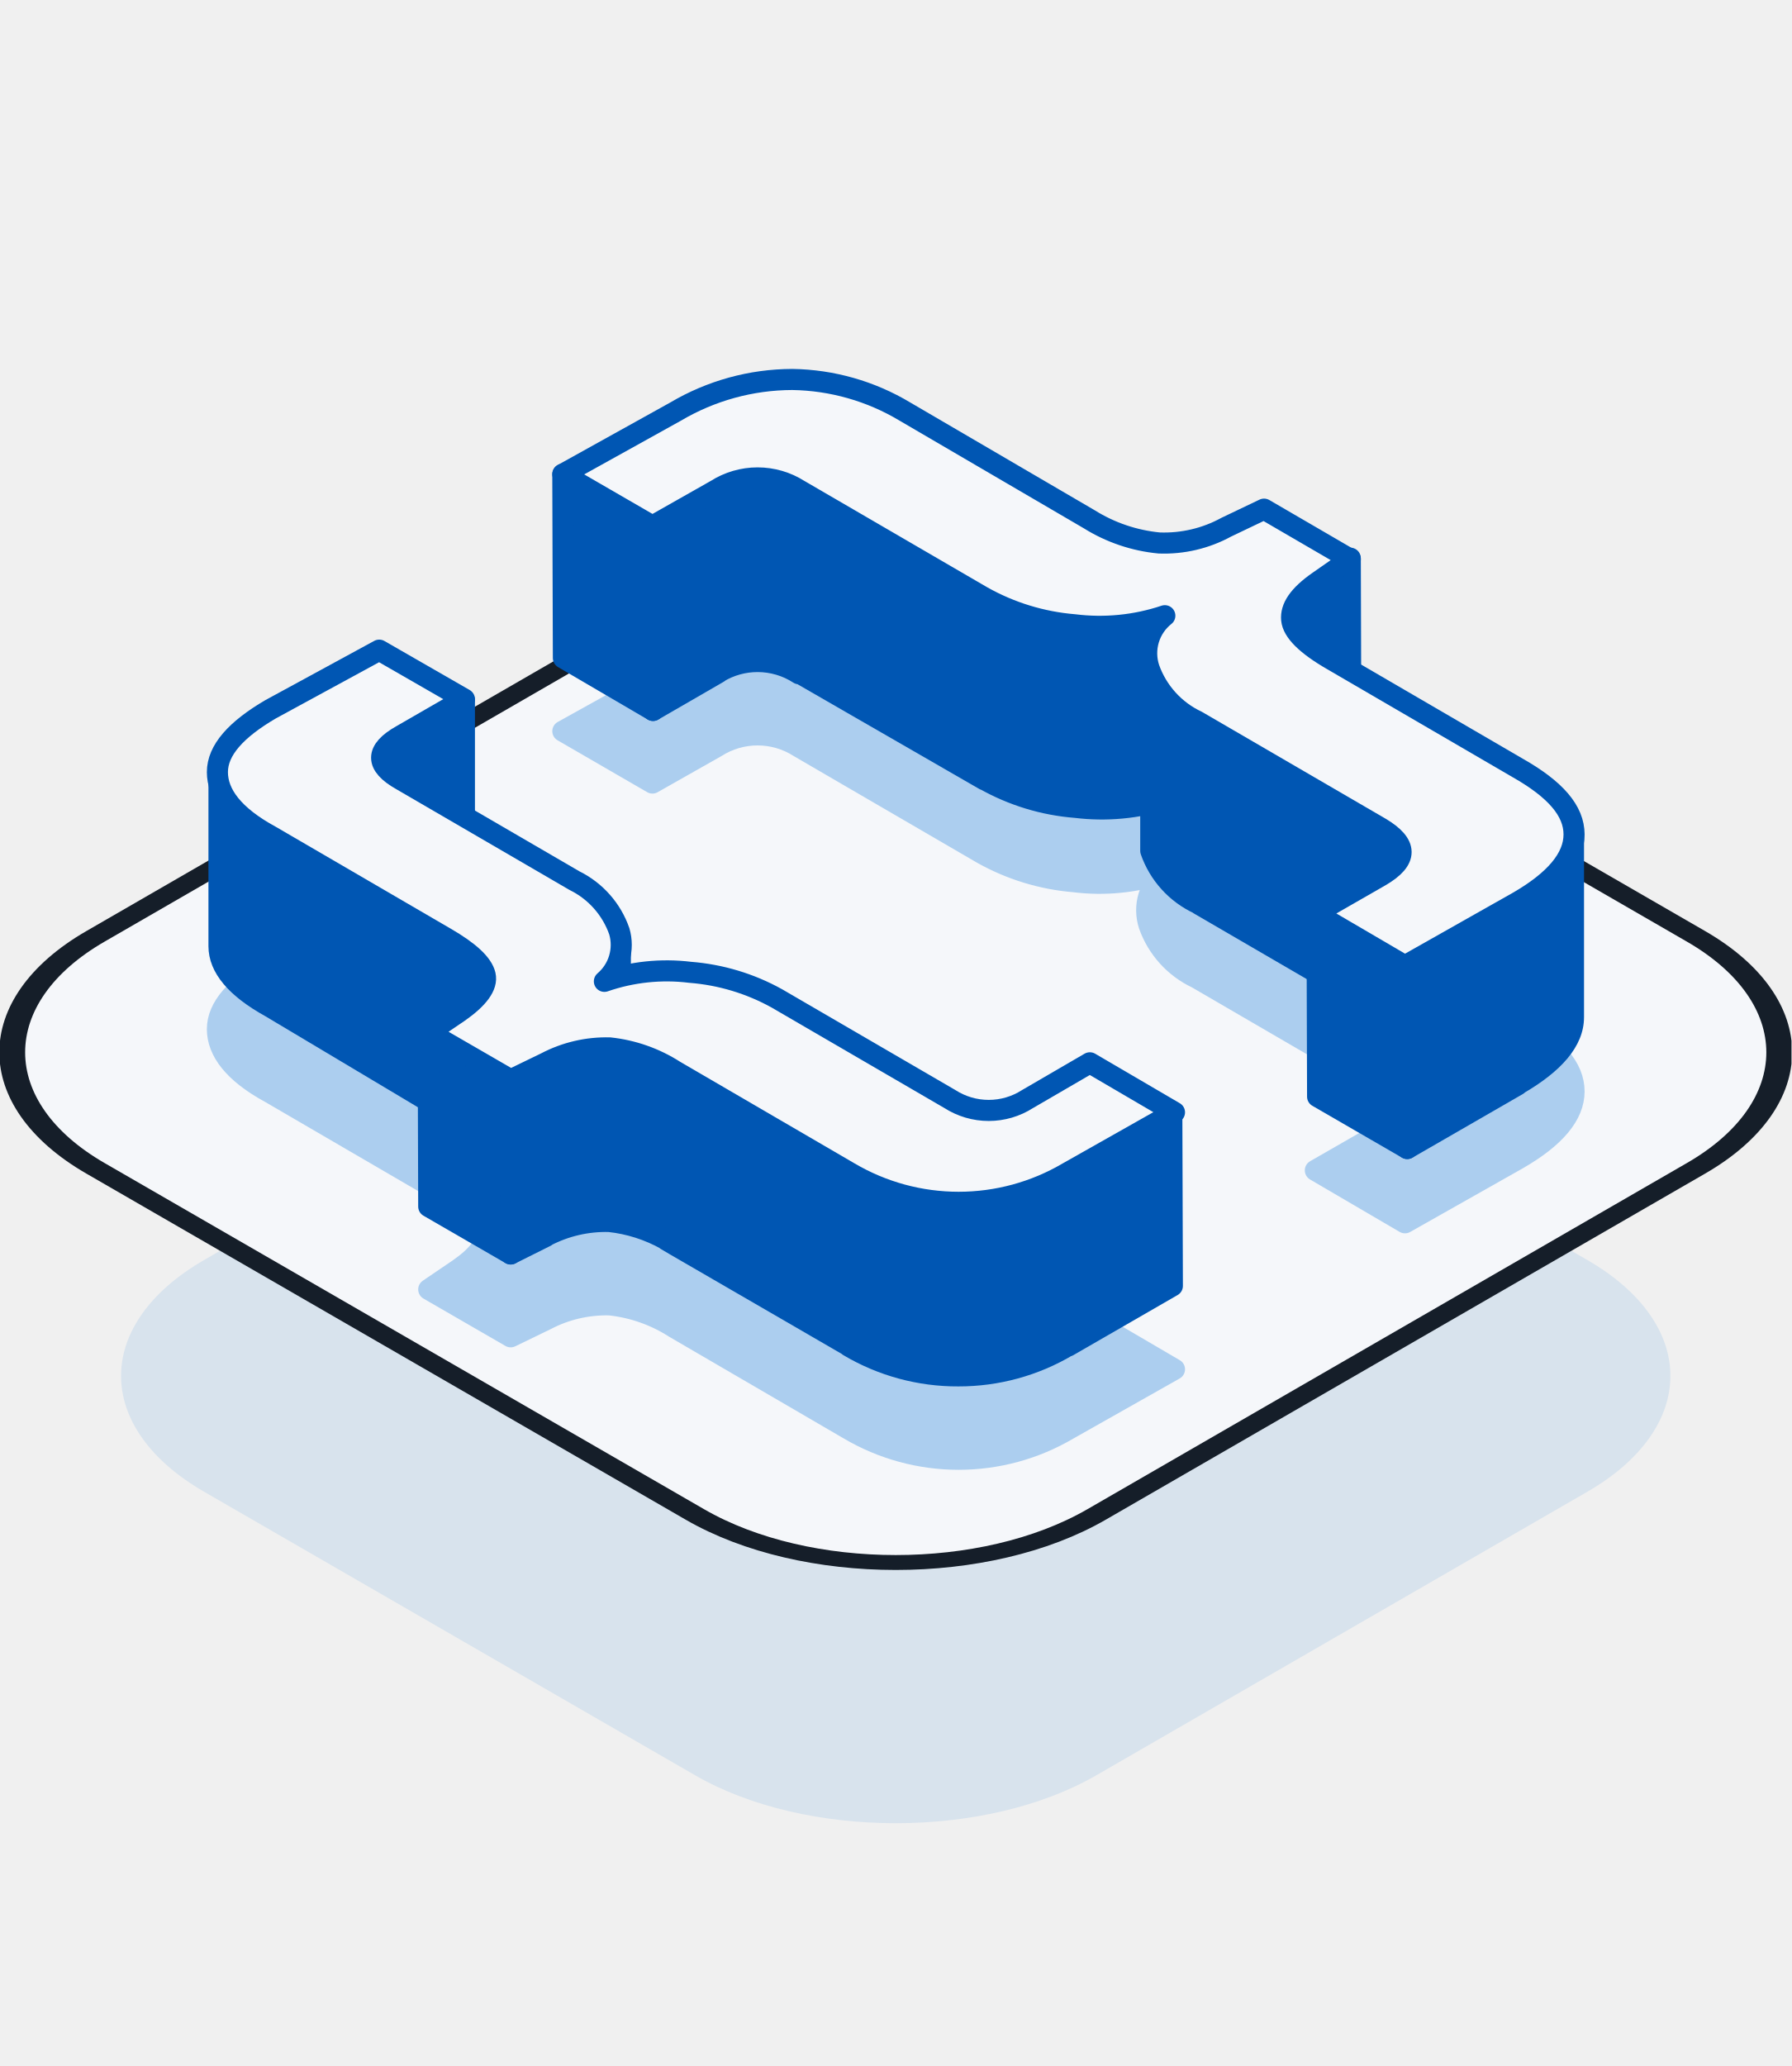
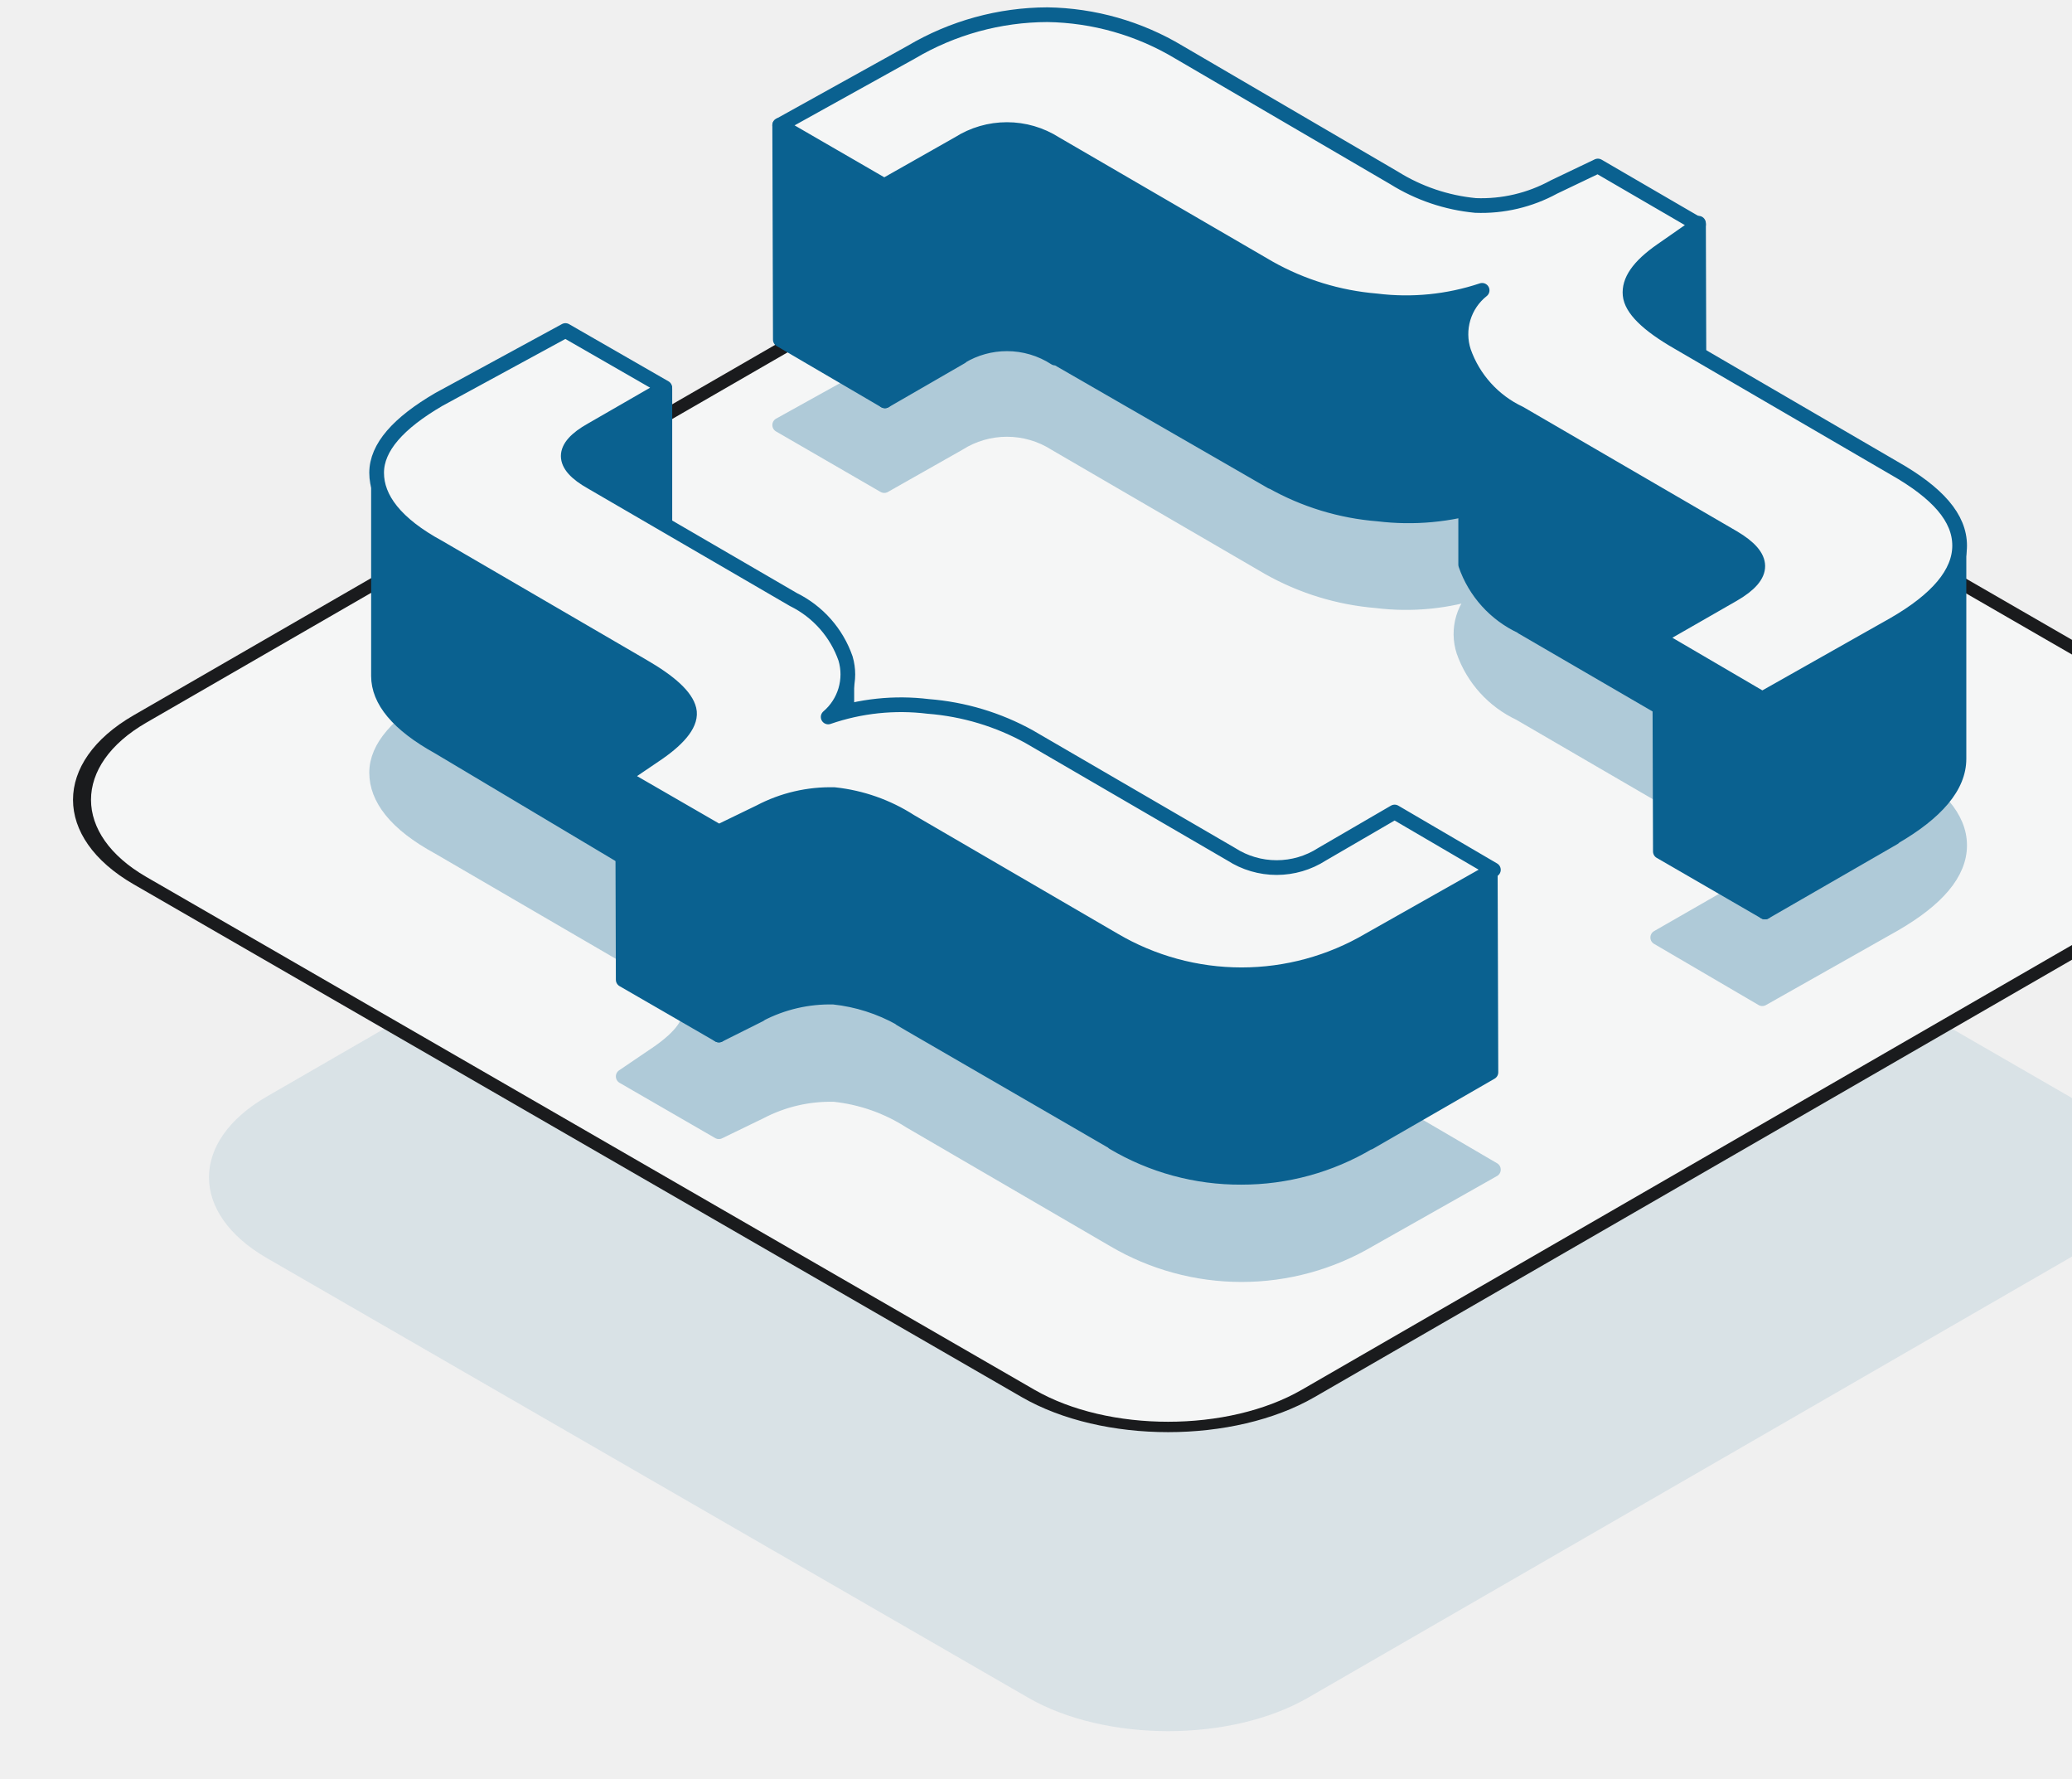
- <svg xmlns="http://www.w3.org/2000/svg" width="85" height="98" viewBox="0 0 85 98" fill="none">
-   <g clip-path="url(#clip0_62_4268)">
-     <rect opacity="0.1" width="48.885" height="48.885" rx="11" transform="matrix(0.866044 0.499967 -0.866044 0.499967 42.4996 40.8235)" fill="#006FD6" />
-     <rect width="54.847" height="54.847" rx="11" transform="matrix(0.866044 0.499967 -0.866044 0.499967 42.5 22.4952)" fill="#F5F7FA" stroke="#151E29" stroke-linejoin="round" />
-     <path opacity="0.3" d="M26.705 34.683L30.957 37.143L33.979 35.431C34.567 35.057 35.249 34.859 35.945 34.859C36.641 34.859 37.323 35.057 37.911 35.431L46.602 40.486C47.943 41.24 49.43 41.696 50.962 41.823C52.411 42.005 53.883 41.858 55.268 41.395C54.904 41.683 54.637 42.076 54.503 42.521C54.369 42.965 54.375 43.441 54.519 43.883C54.712 44.432 55.013 44.936 55.403 45.367C55.793 45.799 56.266 46.149 56.792 46.397L65.484 51.452C66.795 52.227 66.822 52.976 65.484 53.751L62.409 55.516L66.661 58.003L72.01 54.981C73.775 53.965 74.684 52.895 74.684 51.772C74.684 50.648 73.802 49.633 72.01 48.617L63.238 43.508C61.981 42.786 61.339 42.143 61.285 41.582C61.232 41.02 61.606 40.432 62.569 39.764L64.067 38.721L59.975 36.34L58.183 37.197C57.209 37.729 56.109 37.987 55 37.945C53.823 37.833 52.687 37.448 51.684 36.822L42.938 31.713C41.321 30.742 39.476 30.217 37.59 30.189C35.641 30.195 33.73 30.721 32.054 31.713L26.705 34.683Z" fill="#006FD6" stroke="#006FD6" stroke-linejoin="round" />
-     <path d="M26.704 22.493L26.731 31.212L30.984 33.699L30.957 24.98L26.704 22.493Z" fill="#0056B3" stroke="#0056B3" stroke-linejoin="round" />
-     <path fill-rule="evenodd" clip-rule="evenodd" d="M62.569 27.521L62.569 27.521L64.067 26.478L64.093 35.223L62.596 36.239L62.595 36.163L62.569 36.239C61.713 36.828 61.258 37.39 61.258 37.898V29.18C61.258 28.591 61.713 28.11 62.569 27.521L62.569 27.521Z" fill="#0056B3" />
-     <path d="M62.569 27.521L62.069 27.522C62.068 27.358 62.148 27.204 62.283 27.11L62.569 27.521ZM62.569 27.521L63.069 27.52C63.069 27.692 62.981 27.853 62.835 27.945L62.569 27.521ZM64.067 26.478L63.781 26.067C63.933 25.961 64.132 25.948 64.297 26.034C64.462 26.12 64.566 26.29 64.567 26.476L64.067 26.478ZM64.093 35.223L64.593 35.222C64.594 35.388 64.512 35.544 64.374 35.637L64.093 35.223ZM62.596 36.239L62.876 36.653C62.723 36.757 62.526 36.768 62.362 36.682C62.199 36.595 62.096 36.426 62.096 36.241L62.596 36.239ZM62.595 36.163L62.123 35.998C62.204 35.768 62.438 35.63 62.678 35.67C62.919 35.711 63.095 35.918 63.095 36.162L62.595 36.163ZM62.569 36.239L63.041 36.404C63.006 36.505 62.94 36.591 62.852 36.651L62.569 36.239ZM61.758 37.898C61.758 38.174 61.535 38.398 61.258 38.398C60.982 38.398 60.758 38.174 60.758 37.898H61.758ZM62.569 27.521L62.286 27.109C62.291 27.105 62.297 27.101 62.303 27.098L62.569 27.521ZM63.069 27.519L63.069 27.52L62.069 27.523L62.069 27.522L63.069 27.519ZM64.352 26.888L62.855 27.931L62.283 27.11L63.781 26.067L64.352 26.888ZM63.593 35.225L63.567 26.479L64.567 26.476L64.593 35.222L63.593 35.225ZM62.315 35.826L63.813 34.809L64.374 35.637L62.876 36.653L62.315 35.826ZM63.095 36.162L63.096 36.238L62.096 36.241L62.095 36.165L63.095 36.162ZM62.097 36.074L62.123 35.998L63.067 36.329L63.041 36.404L62.097 36.074ZM60.758 37.898C60.758 37.491 60.94 37.116 61.201 36.788C61.464 36.457 61.835 36.137 62.286 35.827L62.852 36.651C62.447 36.93 62.163 37.185 61.984 37.41C61.804 37.636 61.758 37.796 61.758 37.898H60.758ZM61.758 29.18V37.898H60.758V29.18H61.758ZM62.852 27.933C61.981 28.532 61.758 28.879 61.758 29.18H60.758C60.758 28.303 61.446 27.687 62.286 27.109L62.852 27.933ZM62.835 27.945L62.835 27.945L62.303 27.098L62.303 27.098L62.835 27.945Z" fill="#0056B3" />
-     <path d="M34.086 31.893C34.647 31.556 35.289 31.379 35.945 31.379C36.642 31.379 37.325 31.58 37.91 31.96V31.919L46.709 36.988L46.709 36.977C48.04 37.728 49.519 38.18 51.042 38.298C52.49 38.475 53.958 38.339 55.348 37.898V29.152C53.963 29.615 52.491 29.762 51.042 29.58C49.51 29.453 48.023 28.997 46.683 28.243V28.27L37.62 22.957V23.075C37.103 22.809 36.529 22.67 35.945 22.67C35.28 22.67 34.628 22.851 34.059 23.192L34.059 23.188L30.957 24.98L30.984 33.699L34.086 31.907L34.086 31.893Z" fill="#0056B3" stroke="#0056B3" stroke-linejoin="round" />
-     <path fill-rule="evenodd" clip-rule="evenodd" d="M54.6 31.64V40.358C54.79 40.908 55.09 41.415 55.48 41.847C55.871 42.279 56.345 42.627 56.873 42.872L56.9 42.887L56.9 42.899L65.592 47.954L65.592 47.927C66.233 48.328 66.581 48.703 66.581 49.077V40.358C66.581 39.983 66.233 39.61 65.591 39.209L65.565 39.225L65.565 39.208L56.887 34.188L56.873 34.154C56.346 33.907 55.874 33.556 55.484 33.125C55.093 32.693 54.793 32.189 54.6 31.64Z" fill="#0056B3" />
-     <path d="M54.6 40.358L54.127 40.522C54.109 40.469 54.1 40.414 54.1 40.358H54.6ZM54.6 31.64H54.1C54.1 31.396 54.275 31.188 54.515 31.147C54.756 31.106 54.99 31.244 55.071 31.474L54.6 31.64ZM55.48 41.847L55.11 42.182V42.182L55.48 41.847ZM56.873 42.872L57.083 42.418C57.095 42.424 57.106 42.429 57.117 42.435L56.873 42.872ZM56.9 42.887L57.144 42.45C57.301 42.538 57.399 42.705 57.4 42.885L56.9 42.887ZM56.9 42.899L56.648 43.331C56.495 43.242 56.4 43.078 56.4 42.901L56.9 42.899ZM65.592 47.954L66.092 47.952C66.092 48.131 65.997 48.297 65.842 48.387C65.686 48.476 65.495 48.476 65.34 48.386L65.592 47.954ZM65.592 47.927L65.092 47.929C65.091 47.746 65.189 47.579 65.349 47.49C65.508 47.402 65.702 47.407 65.857 47.503L65.592 47.927ZM67.081 49.077C67.081 49.353 66.857 49.577 66.581 49.577C66.305 49.577 66.081 49.353 66.081 49.077H67.081ZM65.591 39.209L65.331 38.782C65.492 38.683 65.696 38.684 65.856 38.785L65.591 39.209ZM65.565 39.225L65.826 39.651C65.672 39.746 65.479 39.749 65.321 39.661C65.163 39.573 65.066 39.407 65.065 39.226L65.565 39.225ZM65.565 39.208L65.815 38.776C65.969 38.865 66.064 39.029 66.065 39.207L65.565 39.208ZM56.887 34.188L56.636 34.621C56.539 34.565 56.463 34.477 56.422 34.372L56.887 34.188ZM56.873 34.154L57.086 33.701C57.201 33.755 57.291 33.852 57.338 33.97L56.873 34.154ZM54.1 40.358V31.64H55.1V40.358H54.1ZM55.11 42.182C54.674 41.7 54.34 41.136 54.127 40.522L55.072 40.194C55.241 40.681 55.506 41.129 55.851 41.511L55.11 42.182ZM56.663 43.326C56.074 43.053 55.545 42.664 55.11 42.182L55.851 41.511C56.197 41.893 56.616 42.202 57.083 42.418L56.663 43.326ZM56.656 43.323L56.629 43.309L57.117 42.435L57.144 42.45L56.656 43.323ZM56.4 42.901L56.4 42.888L57.4 42.885L57.4 42.898L56.4 42.901ZM65.34 48.386L56.648 43.331L57.151 42.467L65.843 47.522L65.34 48.386ZM66.092 47.925L66.092 47.952L65.092 47.955L65.092 47.929L66.092 47.925ZM65.857 47.503C66.197 47.716 66.49 47.94 66.703 48.183C66.916 48.426 67.081 48.726 67.081 49.077H66.081C66.081 49.054 66.072 48.979 65.951 48.842C65.829 48.703 65.628 48.539 65.327 48.351L65.857 47.503ZM66.081 49.077V40.358H67.081V49.077H66.081ZM66.081 40.358C66.081 40.335 66.072 40.261 65.951 40.123C65.83 39.985 65.628 39.821 65.326 39.633L65.856 38.785C66.197 38.997 66.49 39.221 66.703 39.464C66.916 39.707 67.081 40.007 67.081 40.358H66.081ZM65.852 39.636L65.826 39.651L65.304 38.798L65.331 38.782L65.852 39.636ZM66.065 39.207L66.065 39.223L65.065 39.226L65.065 39.21L66.065 39.207ZM57.137 33.755L65.815 38.776L65.315 39.641L56.636 34.621L57.137 33.755ZM57.338 33.97L57.352 34.005L56.422 34.372L56.408 34.337L57.338 33.97ZM55.855 32.789C56.2 33.172 56.619 33.482 57.086 33.701L56.661 34.606C56.074 34.331 55.547 33.941 55.113 33.46L55.855 32.789ZM55.071 31.474C55.242 31.96 55.509 32.407 55.855 32.789L55.113 33.46C54.678 32.98 54.343 32.418 54.128 31.806L55.071 31.474Z" fill="#0056B3" />
-     <path d="M62.489 43.3L62.516 52.019L66.768 54.479L66.741 45.761L62.489 43.3Z" fill="#0056B3" stroke="#0056B3" stroke-linejoin="round" />
-     <path fill-rule="evenodd" clip-rule="evenodd" d="M71.983 42.739V42.739C73.748 41.722 74.604 40.652 74.657 39.529V48.248C74.657 49.366 73.757 50.43 72.01 51.441L72.01 51.458L66.768 54.48L66.741 45.761L71.983 42.739Z" fill="#0056B3" />
-     <path d="M71.983 42.739H71.483C71.483 42.56 71.579 42.395 71.734 42.305L71.983 42.739ZM71.983 42.739H72.483C72.483 42.918 72.388 43.083 72.233 43.172L71.983 42.739ZM74.657 39.529L74.158 39.505C74.171 39.234 74.398 39.023 74.669 39.029C74.941 39.035 75.157 39.257 75.157 39.529H74.657ZM72.01 51.441L71.51 51.443C71.509 51.264 71.605 51.098 71.759 51.009L72.01 51.441ZM72.01 51.458L72.51 51.456C72.51 51.635 72.415 51.801 72.26 51.891L72.01 51.458ZM66.768 54.48L67.018 54.913C66.863 55.002 66.673 55.002 66.519 54.913C66.364 54.824 66.269 54.66 66.268 54.481L66.768 54.48ZM66.741 45.761L66.241 45.763C66.241 45.583 66.336 45.417 66.492 45.328L66.741 45.761ZM72.483 42.739V42.739H71.483V42.739H72.483ZM75.157 39.553C75.091 40.939 74.04 42.131 72.233 43.172L71.734 42.305C73.456 41.314 74.117 40.365 74.158 39.505L75.157 39.553ZM74.157 48.248V39.529H75.157V48.248H74.157ZM71.759 51.009C73.483 50.011 74.157 49.075 74.157 48.248H75.157C75.157 49.656 74.031 50.849 72.26 51.874L71.759 51.009ZM71.51 51.459L71.51 51.443L72.51 51.44L72.51 51.456L71.51 51.459ZM66.518 54.047L71.76 51.025L72.26 51.891L67.018 54.913L66.518 54.047ZM67.241 45.76L67.268 54.478L66.268 54.481L66.241 45.763L67.241 45.76ZM72.233 43.172L66.991 46.194L66.492 45.328L71.733 42.306L72.233 43.172Z" fill="#0056B3" />
-     <path d="M26.705 22.494L30.957 24.954L33.979 23.242C34.567 22.868 35.249 22.67 35.945 22.67C36.641 22.67 37.323 22.868 37.91 23.242L46.602 28.297C47.943 29.051 49.429 29.507 50.962 29.634C52.411 29.815 53.883 29.669 55.268 29.206C54.904 29.494 54.637 29.887 54.503 30.331C54.369 30.776 54.375 31.252 54.519 31.694C54.712 32.242 55.013 32.747 55.403 33.178C55.793 33.61 56.266 33.96 56.792 34.207L65.484 39.262C66.795 40.038 66.822 40.786 65.484 41.562L62.409 43.326L66.661 45.814L72.01 42.792C73.775 41.776 74.684 40.706 74.684 39.582C74.684 38.459 73.802 37.444 72.01 36.427L63.237 31.319C61.98 30.597 61.339 29.954 61.285 29.393C61.232 28.831 61.606 28.243 62.569 27.575L64.067 26.531L59.975 24.151L58.183 25.007C57.209 25.54 56.109 25.798 55 25.756C53.823 25.644 52.687 25.259 51.684 24.633L42.938 19.524C41.321 18.553 39.476 18.028 37.59 18C35.641 18.006 33.73 18.532 32.054 19.524L26.705 22.494Z" fill="#F5F7FA" stroke="#0056B3" stroke-linejoin="round" />
-     <path opacity="0.3" d="M12.841 45.832C11.199 46.792 10.315 47.778 10.315 48.813C10.315 49.849 11.073 50.885 12.841 51.844L21.125 56.667C22.261 57.324 22.892 57.905 23.019 58.436C23.145 58.966 22.665 59.573 21.756 60.204L20.342 61.164L24.231 63.411L25.898 62.603C26.831 62.112 27.875 61.869 28.929 61.896C30.027 62.014 31.082 62.385 32.01 62.981L40.294 67.806C41.867 68.732 43.659 69.22 45.484 69.22C47.31 69.22 49.102 68.732 50.675 67.806L55.726 64.952L51.71 62.603L48.755 64.321C48.205 64.674 47.565 64.862 46.912 64.862C46.258 64.862 45.617 64.674 45.068 64.321L36.859 59.547C35.592 58.844 34.188 58.422 32.743 58.31C31.372 58.142 29.981 58.288 28.676 58.739C29.011 58.454 29.256 58.078 29.382 57.656C29.507 57.235 29.508 56.787 29.383 56.365C29.019 55.318 28.257 54.455 27.262 53.965L19.054 49.192C17.791 48.484 17.791 47.778 19.054 47.07L22.034 45.353L17.993 43.029L12.841 45.832Z" fill="#006FD6" stroke="#006FD6" stroke-linejoin="round" />
-     <path fill-rule="evenodd" clip-rule="evenodd" d="M18.852 34.869L18.877 43.064L21.857 41.372L22.035 41.276L22.035 33.21L21.832 33.139L18.852 34.831V34.78C18.271 35.184 17.967 35.513 17.967 35.867V44.1C17.967 43.746 18.271 43.417 18.852 43.064V34.869Z" fill="#0056B3" />
-     <path d="M18.852 34.869H18.352C18.352 34.594 18.575 34.37 18.851 34.369C19.127 34.369 19.351 34.592 19.352 34.868L18.852 34.869ZM18.877 43.064L19.124 43.499C18.969 43.587 18.78 43.586 18.626 43.497C18.472 43.408 18.377 43.244 18.377 43.066L18.877 43.064ZM21.857 41.372L21.61 40.937L21.62 40.932L21.857 41.372ZM22.035 41.276L22.535 41.276C22.535 41.46 22.434 41.629 22.272 41.716L22.035 41.276ZM22.035 33.21L22.201 32.738C22.401 32.808 22.535 32.998 22.535 33.21L22.035 33.21ZM21.832 33.139L21.585 32.704C21.711 32.632 21.861 32.619 21.997 32.667L21.832 33.139ZM18.852 34.831L19.099 35.266C18.944 35.353 18.754 35.352 18.6 35.263C18.446 35.173 18.352 35.009 18.352 34.831H18.852ZM18.852 34.78L18.566 34.37C18.719 34.264 18.918 34.251 19.083 34.337C19.248 34.423 19.352 34.594 19.352 34.78H18.852ZM18.467 44.1C18.467 44.376 18.244 44.6 17.967 44.6C17.691 44.6 17.467 44.376 17.467 44.1H18.467ZM18.852 43.064H19.352C19.352 43.238 19.261 43.4 19.112 43.491L18.852 43.064ZM19.352 34.868L19.377 43.063L18.377 43.066L18.352 34.871L19.352 34.868ZM18.63 42.63L21.61 40.937L22.104 41.807L19.124 43.499L18.63 42.63ZM21.62 40.932L21.798 40.836L22.272 41.716L22.094 41.812L21.62 40.932ZM21.535 41.276L21.535 33.21L22.535 33.21L22.535 41.276L21.535 41.276ZM21.869 33.682L21.666 33.61L21.997 32.667L22.201 32.738L21.869 33.682ZM22.079 33.573L19.099 35.266L18.605 34.396L21.585 32.704L22.079 33.573ZM18.352 34.831V34.78H19.352V34.831H18.352ZM19.137 35.191C18.859 35.384 18.681 35.538 18.575 35.664C18.473 35.785 18.467 35.846 18.467 35.867H17.467C17.467 35.534 17.613 35.254 17.809 35.021C18 34.794 18.263 34.58 18.566 34.37L19.137 35.191ZM18.467 35.867V44.1H17.467V35.867H18.467ZM17.467 44.1C17.467 43.767 17.613 43.485 17.814 43.254C18.011 43.028 18.281 42.826 18.592 42.637L19.112 43.491C18.841 43.656 18.669 43.795 18.569 43.91C18.473 44.02 18.467 44.079 18.467 44.1H17.467ZM18.352 43.064V34.869H19.352V43.064H18.352Z" fill="#0056B3" />
-     <path d="M10.39 36.725V44.883C10.39 45.878 11.175 46.849 12.84 47.771L21.099 52.698V52.713C22.236 53.369 22.867 53.949 22.993 54.48V46.247C22.867 45.716 22.236 45.135 21.099 44.478L12.916 39.579C11.199 38.72 10.39 37.735 10.39 36.725Z" fill="#0056B3" stroke="#0056B3" stroke-linejoin="round" />
-     <path d="M29.434 53.016V44.883C29.437 45.209 29.369 45.532 29.234 45.829C29.099 46.126 28.899 46.389 28.651 46.601V54.834C28.907 54.607 29.11 54.327 29.246 54.012C29.381 53.698 29.445 53.358 29.434 53.016Z" fill="#0056B3" stroke="#0056B3" stroke-linejoin="round" />
-     <path d="M20.316 49L20.342 57.233L24.231 59.481L24.206 51.248L20.316 49Z" fill="#0056B3" stroke="#0056B3" stroke-linejoin="round" />
-     <path d="M25.873 50.414C26.806 49.923 27.849 49.679 28.904 49.707C29.858 49.809 30.78 50.103 31.615 50.57V50.535L40.269 55.617C41.843 56.551 43.641 57.04 45.472 57.031C47.293 57.035 49.083 56.547 50.649 55.617L55.599 52.763L55.625 60.996L50.675 63.85L50.675 63.835L50.649 63.85C49.083 64.779 47.294 65.268 45.472 65.264C43.641 65.273 41.843 64.784 40.269 63.85V63.836L32.01 59.052L31.615 58.819V58.804C30.78 58.337 29.858 58.042 28.904 57.94C27.859 57.913 26.825 58.152 25.898 58.635L25.898 58.648L24.231 59.481L24.206 51.247L25.873 50.414Z" fill="#0056B3" stroke="#0056B3" stroke-linejoin="round" />
-     <path d="M12.841 33.643C11.199 34.603 10.315 35.588 10.315 36.624C10.315 37.659 11.073 38.695 12.841 39.655L21.125 44.478C22.261 45.135 22.893 45.716 23.019 46.247C23.145 46.777 22.665 47.384 21.756 48.015L20.342 48.975L24.231 51.222L25.898 50.414C26.831 49.923 27.875 49.68 28.929 49.707C30.027 49.825 31.082 50.196 32.01 50.792L40.294 55.617C41.867 56.543 43.659 57.031 45.484 57.031C47.31 57.031 49.102 56.543 50.675 55.617L55.726 52.763L51.71 50.414L48.755 52.132C48.205 52.485 47.565 52.673 46.912 52.673C46.258 52.673 45.618 52.485 45.068 52.132L36.859 47.358C35.592 46.655 34.188 46.233 32.743 46.121C31.372 45.953 29.981 46.099 28.676 46.55C29.011 46.265 29.256 45.889 29.382 45.467C29.507 45.046 29.508 44.598 29.384 44.176C29.019 43.129 28.257 42.266 27.262 41.776L19.054 37.002C17.791 36.295 17.791 35.589 19.054 34.881L22.034 33.163L17.993 30.84L12.841 33.643Z" fill="#F5F7FA" stroke="#0056B3" stroke-linejoin="round" />
-   </g>
-   <defs>
-     <clipPath id="clip0_62_4268">
-       <rect width="85" height="98" fill="white" />
-     </clipPath>
-   </defs>
+ <svg xmlns="http://www.w3.org/2000/svg" width="141" height="121" viewBox="0 0 141 121" fill="none">
+   <rect opacity="0.1" width="81.81" height="81.81" rx="11" transform="matrix(0.866044 0.499967 -0.866044 0.499967 79.4912 39.1956)" fill="#0A6190" />
+   <rect width="91.787" height="91.787" rx="11" transform="matrix(0.866044 0.499967 -0.866044 0.499967 79.4917 8.52295)" fill="#F5F6F6" stroke="#1A1B1D" stroke-linejoin="round" />
+   <path opacity="0.3" d="M53.058 28.919L60.174 33.036L65.232 30.171C66.215 29.546 67.356 29.214 68.522 29.214C69.687 29.214 70.828 29.546 71.811 30.171L86.357 38.631C88.6 39.892 91.088 40.656 93.653 40.869C96.078 41.172 98.54 40.927 100.859 40.152C100.25 40.635 99.803 41.292 99.579 42.036C99.355 42.78 99.365 43.577 99.606 44.315C99.929 45.234 100.432 46.078 101.085 46.8C101.738 47.522 102.529 48.108 103.41 48.522L117.956 56.982C120.149 58.28 120.194 59.532 117.956 60.83L112.809 63.783L119.925 67.946L128.877 62.889C131.831 61.188 133.353 59.397 133.353 57.517C133.353 55.638 131.876 53.938 128.877 52.237L114.196 43.688C112.093 42.48 111.019 41.404 110.929 40.465C110.84 39.525 111.466 38.541 113.077 37.422L115.584 35.676L108.736 31.692L105.738 33.126C104.108 34.016 102.267 34.449 100.411 34.378C98.44 34.191 96.54 33.547 94.861 32.499L80.225 23.949C77.519 22.325 74.431 21.445 71.274 21.399C68.014 21.409 64.816 22.289 62.01 23.949L53.058 28.919Z" fill="#0A6190" stroke="#0A6190" stroke-linejoin="round" />
+   <path d="M53.058 8.519L53.102 23.11L60.219 27.273L60.174 12.682L53.058 8.519Z" fill="#0A6190" stroke="#0A6190" stroke-linejoin="round" />
+   <path fill-rule="evenodd" clip-rule="evenodd" d="M113.077 16.934L113.077 16.933L115.584 15.188L115.628 29.824L113.122 31.524L113.122 31.397L113.077 31.524C111.645 32.509 110.884 33.449 110.884 34.3V19.71C110.884 18.725 111.645 17.919 113.077 16.934L113.077 16.934Z" fill="#0A6190" />
+   <path d="M113.077 16.933L112.577 16.935C112.577 16.771 112.657 16.617 112.792 16.523L113.077 16.933ZM113.077 16.934L113.577 16.933C113.578 17.105 113.49 17.265 113.344 17.357L113.077 16.934ZM115.584 15.188L115.298 14.778C115.45 14.671 115.649 14.659 115.814 14.744C115.979 14.83 116.083 15.001 116.084 15.187L115.584 15.188ZM115.628 29.824L116.128 29.822C116.129 29.988 116.047 30.144 115.909 30.237L115.628 29.824ZM113.122 31.524L113.403 31.938C113.25 32.042 113.052 32.053 112.889 31.967C112.725 31.88 112.623 31.711 112.622 31.526L113.122 31.524ZM113.122 31.397L112.65 31.232C112.73 31.002 112.964 30.864 113.205 30.904C113.445 30.945 113.621 31.152 113.622 31.396L113.122 31.397ZM113.077 31.524L113.549 31.689C113.514 31.79 113.448 31.876 113.36 31.936L113.077 31.524ZM111.384 34.3C111.384 34.576 111.16 34.8 110.884 34.8C110.608 34.8 110.384 34.576 110.384 34.3H111.384ZM113.077 16.934L112.794 16.522C112.799 16.518 112.805 16.515 112.811 16.511L113.077 16.934ZM113.577 16.932L113.577 16.933L112.577 16.936L112.577 16.935L113.577 16.932ZM115.869 15.598L113.363 17.344L112.792 16.523L115.298 14.778L115.869 15.598ZM115.128 29.825L115.084 15.19L116.084 15.187L116.128 29.822L115.128 29.825ZM112.841 31.111L115.348 29.41L115.909 30.237L113.403 31.938L112.841 31.111ZM113.622 31.396L113.622 31.523L112.622 31.526L112.622 31.399L113.622 31.396ZM112.605 31.359L112.65 31.232L113.594 31.562L113.549 31.689L112.605 31.359ZM110.384 34.3C110.384 33.722 110.642 33.167 111.052 32.651C111.463 32.134 112.055 31.62 112.794 31.112L113.36 31.936C112.667 32.413 112.162 32.862 111.835 33.273C111.507 33.687 111.384 34.027 111.384 34.3H110.384ZM111.384 19.71V34.3H110.384V19.71H111.384ZM113.36 17.346C111.913 18.342 111.384 19.013 111.384 19.71H110.384C110.384 18.437 111.377 17.496 112.794 16.522L113.36 17.346ZM113.344 17.357L113.344 17.357L112.811 16.511L112.811 16.511L113.344 17.357Z" fill="#0A6190" />
+   <path d="M65.411 24.251C66.349 23.687 67.424 23.39 68.522 23.39C69.689 23.39 70.832 23.727 71.811 24.362V24.293L86.537 32.778L86.537 32.758C88.763 34.016 91.238 34.771 93.787 34.97C96.21 35.266 98.667 35.038 100.993 34.299V19.664C98.675 20.438 96.213 20.684 93.787 20.38C91.223 20.167 88.734 19.404 86.492 18.143V18.187L71.325 9.297V9.494C70.46 9.049 69.499 8.815 68.522 8.815C67.409 8.815 66.319 9.118 65.366 9.689L65.366 9.683L60.174 12.682L60.219 27.272L65.411 24.274L65.411 24.251Z" fill="#0A6190" stroke="#0A6190" stroke-linejoin="round" />
+   <path fill-rule="evenodd" clip-rule="evenodd" d="M99.74 23.827V38.417C100.059 39.338 100.561 40.185 101.214 40.908C101.868 41.631 102.661 42.214 103.545 42.624L103.589 42.648L103.59 42.669L118.136 51.128L118.136 51.084C119.209 51.755 119.791 52.382 119.791 53.008V38.416C119.791 37.79 119.209 37.165 118.135 36.493L118.091 36.52L118.091 36.492L103.568 28.091L103.545 28.034C102.664 27.62 101.873 27.034 101.22 26.312C100.567 25.589 100.064 24.745 99.74 23.827Z" fill="#0A6190" />
+   <path d="M99.74 38.417L99.268 38.58C99.25 38.528 99.24 38.472 99.24 38.417H99.74ZM99.74 23.827H99.24C99.24 23.583 99.416 23.375 99.656 23.334C99.896 23.293 100.131 23.431 100.212 23.661L99.74 23.827ZM101.214 40.908L100.843 41.243L101.214 40.908ZM103.545 42.624L103.755 42.17C103.767 42.175 103.778 42.181 103.789 42.187L103.545 42.624ZM103.589 42.648L103.833 42.212C103.991 42.3 104.089 42.466 104.089 42.647L103.589 42.648ZM103.59 42.669L103.338 43.101C103.185 43.012 103.09 42.848 103.09 42.67L103.59 42.669ZM118.136 51.128L118.636 51.127C118.636 51.306 118.541 51.472 118.386 51.561C118.23 51.651 118.039 51.65 117.884 51.56L118.136 51.128ZM118.136 51.084L117.636 51.085C117.635 50.903 117.733 50.735 117.892 50.647C118.052 50.558 118.246 50.563 118.401 50.66L118.136 51.084ZM120.291 53.008C120.291 53.285 120.067 53.508 119.791 53.508C119.515 53.508 119.291 53.285 119.291 53.008H120.291ZM118.135 36.493L117.874 36.067C118.036 35.968 118.239 35.969 118.4 36.069L118.135 36.493ZM118.091 36.52L118.352 36.947C118.198 37.041 118.005 37.045 117.847 36.957C117.689 36.868 117.592 36.702 117.591 36.522L118.091 36.52ZM118.091 36.492L118.341 36.06C118.495 36.149 118.59 36.313 118.591 36.491L118.091 36.492ZM103.568 28.091L103.317 28.524C103.22 28.468 103.144 28.38 103.103 28.275L103.568 28.091ZM103.545 28.034L103.758 27.581C103.873 27.635 103.963 27.732 104.01 27.85L103.545 28.034ZM101.22 26.312L100.849 26.647L101.22 26.312ZM99.24 38.417V23.827H100.24V38.417H99.24ZM100.843 41.243C100.145 40.471 99.609 39.565 99.268 38.58L100.213 38.253C100.51 39.111 100.977 39.9 101.585 40.573L100.843 41.243ZM103.335 43.077C102.39 42.64 101.542 42.016 100.843 41.243L101.585 40.573C102.194 41.246 102.932 41.789 103.755 42.17L103.335 43.077ZM103.346 43.085L103.301 43.06L103.789 42.187L103.833 42.212L103.346 43.085ZM103.09 42.67L103.089 42.65L104.089 42.647L104.089 42.667L103.09 42.67ZM117.884 51.56L103.338 43.101L103.841 42.237L118.387 50.696L117.884 51.56ZM118.636 51.082L118.636 51.127L117.636 51.13L117.636 51.085L118.636 51.082ZM118.401 50.66C118.957 51.007 119.417 51.362 119.742 51.733C120.068 52.105 120.291 52.531 120.291 53.008H119.291C119.291 52.859 119.223 52.658 118.99 52.392C118.756 52.125 118.388 51.831 117.87 51.508L118.401 50.66ZM119.291 53.008V38.416H120.291V53.008H119.291ZM119.291 38.416C119.291 38.267 119.223 38.067 118.99 37.802C118.756 37.535 118.388 37.241 117.87 36.917L118.4 36.069C118.956 36.417 119.416 36.771 119.742 37.142C120.068 37.513 120.291 37.939 120.291 38.416H119.291ZM118.396 36.92L118.352 36.947L117.83 36.093L117.874 36.067L118.396 36.92ZM118.591 36.491L118.591 36.519L117.591 36.522L117.591 36.494L118.591 36.491ZM103.818 27.659L118.341 36.06L117.841 36.925L103.317 28.524L103.818 27.659ZM104.01 27.85L104.033 27.908L103.103 28.275L103.08 28.217L104.01 27.85ZM101.591 25.976C102.199 26.65 102.936 27.196 103.758 27.581L103.333 28.486C102.391 28.044 101.546 27.418 100.849 26.647L101.591 25.976ZM100.212 23.661C100.513 24.517 100.982 25.303 101.591 25.976L100.849 26.647C100.151 25.876 99.614 24.974 99.269 23.993L100.212 23.661Z" fill="#0A6190" />
+   <path d="M112.943 43.34L112.988 57.931L120.104 62.049L120.06 47.458L112.943 43.34Z" fill="#0A6190" stroke="#0A6190" stroke-linejoin="round" />
+   <path fill-rule="evenodd" clip-rule="evenodd" d="M128.832 42.401V42.401C131.786 40.7 133.218 38.909 133.308 37.029V51.621C133.308 53.491 131.801 55.272 128.877 56.965L128.877 56.992L120.104 62.05L120.06 47.459L128.832 42.401Z" fill="#0A6190" />
+   <path d="M128.832 42.401H128.332C128.332 42.222 128.427 42.057 128.582 41.968L128.832 42.401ZM128.832 42.401H129.332C129.332 42.58 129.236 42.745 129.082 42.834L128.832 42.401ZM133.308 37.029L132.808 37.005C132.821 36.734 133.048 36.523 133.32 36.529C133.591 36.536 133.808 36.758 133.808 37.029H133.308ZM128.877 56.965L128.377 56.966C128.376 56.787 128.471 56.622 128.626 56.532L128.877 56.965ZM128.877 56.992L129.377 56.991C129.377 57.17 129.282 57.336 129.127 57.425L128.877 56.992ZM120.104 62.05L120.354 62.483C120.2 62.572 120.009 62.572 119.855 62.483C119.7 62.394 119.605 62.23 119.604 62.051L120.104 62.05ZM120.06 47.459L119.56 47.46C119.559 47.281 119.655 47.115 119.81 47.026L120.06 47.459ZM129.332 42.401V42.401H128.332V42.401H129.332ZM133.807 37.053C133.705 39.196 132.078 41.109 129.081 42.834L128.582 41.968C131.494 40.291 132.731 38.622 132.808 37.005L133.807 37.053ZM132.808 51.621V37.029H133.808V51.621H132.808ZM128.626 56.532C131.527 54.853 132.808 53.201 132.808 51.621H133.808C133.808 53.782 132.075 55.691 129.127 57.398L128.626 56.532ZM128.377 56.994L128.377 56.966L129.377 56.963L129.377 56.991L128.377 56.994ZM119.855 61.617L128.627 56.559L129.127 57.425L120.354 62.483L119.855 61.617ZM120.56 47.457L120.604 62.048L119.604 62.051L119.56 47.46L120.56 47.457ZM129.082 42.834L120.309 47.892L119.81 47.026L128.582 41.968L129.082 42.834Z" fill="#0A6190" />
+   <path d="M53.058 8.52L60.174 12.638L65.232 9.773C66.215 9.147 67.356 8.815 68.522 8.815C69.687 8.815 70.828 9.147 71.811 9.773L86.357 18.232C88.6 19.494 91.088 20.257 93.653 20.47C96.078 20.773 98.54 20.528 100.859 19.753C100.25 20.236 99.803 20.893 99.579 21.637C99.355 22.381 99.365 23.178 99.606 23.916C99.929 24.835 100.432 25.679 101.085 26.401C101.738 27.124 102.529 27.71 103.41 28.123L117.956 36.583C120.149 37.881 120.194 39.134 117.956 40.432L112.809 43.384L119.925 47.547L128.877 42.49C131.831 40.79 133.353 38.998 133.353 37.119C133.353 35.239 131.876 33.539 128.877 31.839L114.196 23.289C112.093 22.081 111.019 21.006 110.929 20.066C110.84 19.126 111.466 18.143 113.077 17.024L115.584 15.278L108.736 11.294L105.738 12.727C104.108 13.618 102.267 14.05 100.411 13.979C98.44 13.792 96.54 13.149 94.861 12.1L80.226 3.551C77.519 1.926 74.431 1.047 71.274 1C68.014 1.01 64.816 1.89 62.01 3.551L53.058 8.52Z" fill="#F5F6F6" stroke="#0A6190" stroke-linejoin="round" />
+   <path opacity="0.3" d="M29.857 47.578C27.109 49.184 25.63 50.833 25.63 52.566C25.63 54.299 26.898 56.033 29.857 57.639L43.72 65.711C45.622 66.81 46.679 67.783 46.89 68.67C47.101 69.558 46.298 70.573 44.777 71.63L42.41 73.235L48.919 76.996L51.709 75.644C53.27 74.822 55.017 74.415 56.781 74.461C58.618 74.658 60.383 75.279 61.937 76.277L75.801 84.351C78.433 85.901 81.432 86.718 84.487 86.718C87.541 86.718 90.54 85.901 93.173 84.351L101.626 79.575L94.905 75.644L89.96 78.519C89.04 79.11 87.969 79.425 86.875 79.425C85.781 79.425 84.709 79.11 83.789 78.519L70.052 70.53C67.931 69.353 65.582 68.648 63.163 68.46C60.87 68.178 58.542 68.423 56.358 69.178C56.918 68.701 57.328 68.071 57.538 67.366C57.748 66.661 57.749 65.911 57.541 65.205C56.932 63.452 55.656 62.008 53.991 61.189L40.254 53.2C38.141 52.016 38.141 50.834 40.254 49.65L45.242 46.775L38.479 42.887L29.857 47.578Z" fill="#0A6190" stroke="#0A6190" stroke-linejoin="round" />
+   <path fill-rule="evenodd" clip-rule="evenodd" d="M39.916 29.244L39.958 42.946L44.946 40.114L45.244 39.953L45.244 26.454L44.904 26.335L39.916 29.166V29.082C38.944 29.759 38.437 30.309 38.437 30.9V44.678C38.437 44.087 38.944 43.537 39.916 42.945V29.244Z" fill="#0A6190" />
+   <path d="M39.916 29.244H39.416C39.416 28.968 39.64 28.744 39.916 28.744C40.191 28.744 40.416 28.967 40.416 29.242L39.916 29.244ZM39.958 42.946L40.205 43.38C40.051 43.468 39.861 43.467 39.707 43.378C39.554 43.289 39.459 43.125 39.458 42.947L39.958 42.946ZM44.946 40.114L44.699 39.679L44.709 39.674L44.946 40.114ZM45.244 39.953L45.744 39.953C45.744 40.137 45.643 40.306 45.481 40.393L45.244 39.953ZM45.244 26.454L45.409 25.982C45.61 26.053 45.744 26.242 45.744 26.454L45.244 26.454ZM44.904 26.335L44.657 25.9C44.782 25.828 44.933 25.815 45.069 25.863L44.904 26.335ZM39.916 29.166L40.163 29.601C40.008 29.689 39.819 29.688 39.665 29.599C39.511 29.509 39.416 29.345 39.416 29.166H39.916ZM39.916 29.082L39.631 28.672C39.784 28.565 39.983 28.553 40.148 28.639C40.313 28.725 40.416 28.896 40.416 29.082H39.916ZM38.937 44.678C38.937 44.955 38.713 45.178 38.437 45.178C38.16 45.178 37.937 44.955 37.937 44.678H38.937ZM39.916 42.945H40.416C40.416 43.119 40.325 43.281 40.176 43.372L39.916 42.945ZM40.416 29.242L40.458 42.944L39.458 42.947L39.416 29.245L40.416 29.242ZM39.712 42.511L44.699 39.679L45.193 40.548L40.205 43.38L39.712 42.511ZM44.709 39.674L45.006 39.513L45.481 40.393L45.183 40.554L44.709 39.674ZM44.744 39.953L44.744 26.454L45.744 26.454L45.744 39.953L44.744 39.953ZM45.078 26.926L44.738 26.806L45.069 25.863L45.409 25.982L45.078 26.926ZM45.15 26.77L40.163 29.601L39.669 28.732L44.657 25.9L45.15 26.77ZM39.416 29.166V29.082H40.416V29.166H39.416ZM40.202 29.493C39.728 29.822 39.401 30.099 39.195 30.344C38.993 30.585 38.937 30.76 38.937 30.9H37.937C37.937 30.449 38.134 30.053 38.429 29.702C38.72 29.355 39.132 29.018 39.631 28.672L40.202 29.493ZM38.937 30.9V44.678H37.937V30.9H38.937ZM37.937 44.678C37.937 44.227 38.134 43.83 38.435 43.483C38.731 43.142 39.151 42.826 39.656 42.518L40.176 43.372C39.71 43.656 39.389 43.91 39.189 44.14C38.993 44.365 38.937 44.538 38.937 44.678H37.937ZM39.416 42.945V29.244H40.416V42.945H39.416Z" fill="#0A6190" />
+   <path d="M25.756 32.337V45.989C25.756 47.655 27.069 49.28 29.856 50.823L43.677 59.067V59.092C45.579 60.191 46.636 61.162 46.847 62.05V48.272C46.636 47.384 45.579 46.411 43.677 45.312L29.983 37.113C27.108 35.675 25.756 34.028 25.756 32.337Z" fill="#0A6190" stroke="#0A6190" stroke-linejoin="round" />
+   <path d="M57.626 59.6V45.989C57.632 46.535 57.517 47.075 57.291 47.572C57.064 48.069 56.731 48.51 56.315 48.864V62.642C56.744 62.263 57.084 61.794 57.311 61.267C57.538 60.741 57.645 60.172 57.626 59.6Z" fill="#0A6190" stroke="#0A6190" stroke-linejoin="round" />
+   <path d="M42.368 52.879L42.41 66.658L48.919 70.419L48.877 56.64L42.368 52.879Z" fill="#0A6190" stroke="#0A6190" stroke-linejoin="round" />
+   <path d="M51.666 55.245C53.227 54.423 54.974 54.016 56.738 54.062C58.336 54.233 59.879 54.725 61.277 55.507V55.449L75.758 63.952C78.392 65.516 81.402 66.334 84.465 66.32C87.514 66.326 90.508 65.508 93.13 63.953L101.414 59.176L101.457 72.955L93.172 77.731L93.172 77.705L93.13 77.731C90.508 79.286 87.514 80.104 84.465 80.098C81.402 80.112 78.393 79.294 75.758 77.731V77.707L61.937 69.701L61.277 69.312V69.287C59.879 68.505 58.336 68.011 56.738 67.84C54.99 67.795 53.259 68.195 51.708 69.003L51.708 69.024L48.919 70.419L48.876 56.64L51.666 55.245Z" fill="#0A6190" stroke="#0A6190" stroke-linejoin="round" />
+   <path d="M29.857 27.179C27.109 28.785 25.63 30.435 25.63 32.168C25.63 33.901 26.898 35.634 29.857 37.24L43.72 45.312C45.622 46.411 46.679 47.384 46.89 48.272C47.101 49.159 46.298 50.174 44.777 51.231L42.41 52.837L48.919 56.597L51.709 55.245C53.27 54.423 55.017 54.017 56.781 54.063C58.618 54.259 60.383 54.88 61.937 55.879L75.801 63.952C78.433 65.502 81.432 66.32 84.487 66.32C87.541 66.32 90.54 65.502 93.173 63.952L101.626 59.177L94.905 55.245L89.96 58.12C89.04 58.712 87.969 59.026 86.875 59.026C85.781 59.026 84.709 58.712 83.789 58.12L70.052 50.131C67.931 48.954 65.582 48.249 63.163 48.061C60.87 47.779 58.542 48.025 56.358 48.779C56.918 48.302 57.328 47.672 57.538 46.967C57.748 46.262 57.749 45.512 57.541 44.806C56.932 43.053 55.656 41.61 53.991 40.79L40.254 32.801C38.141 31.618 38.141 30.435 40.254 29.251L45.242 26.377L38.479 22.488L29.857 27.179Z" fill="#F5F6F6" stroke="#0A6190" stroke-linejoin="round" />
</svg>
